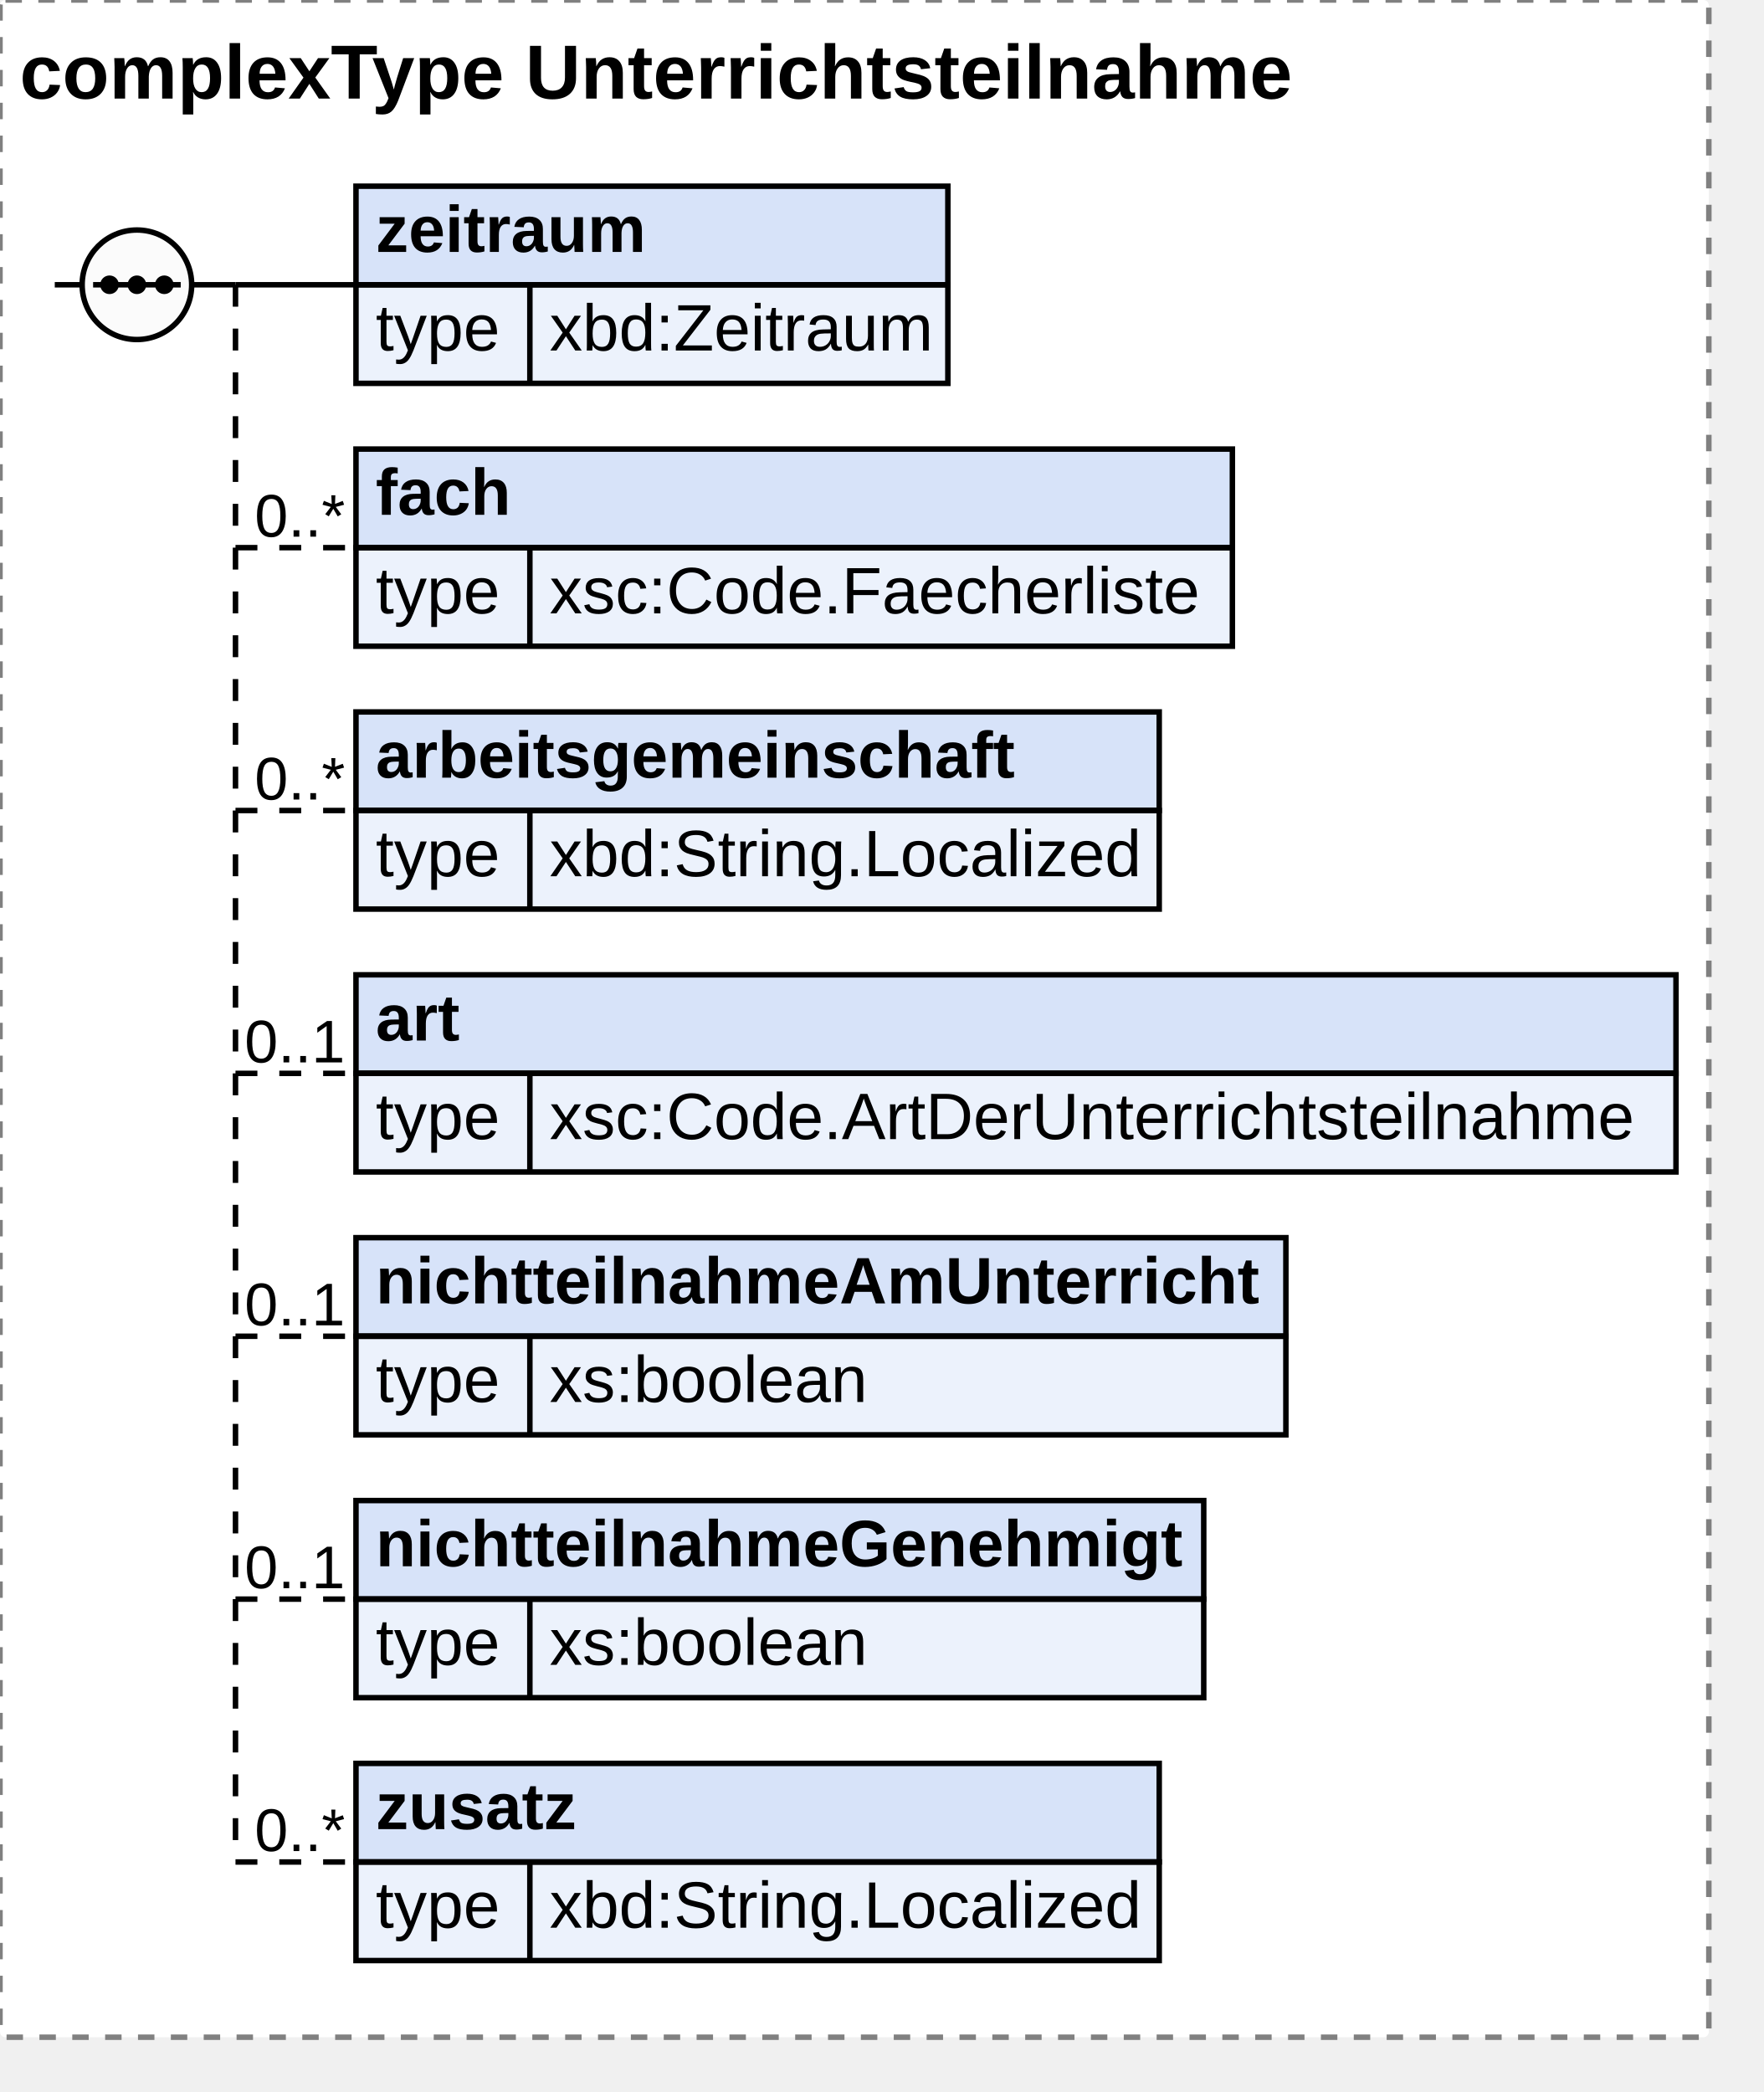
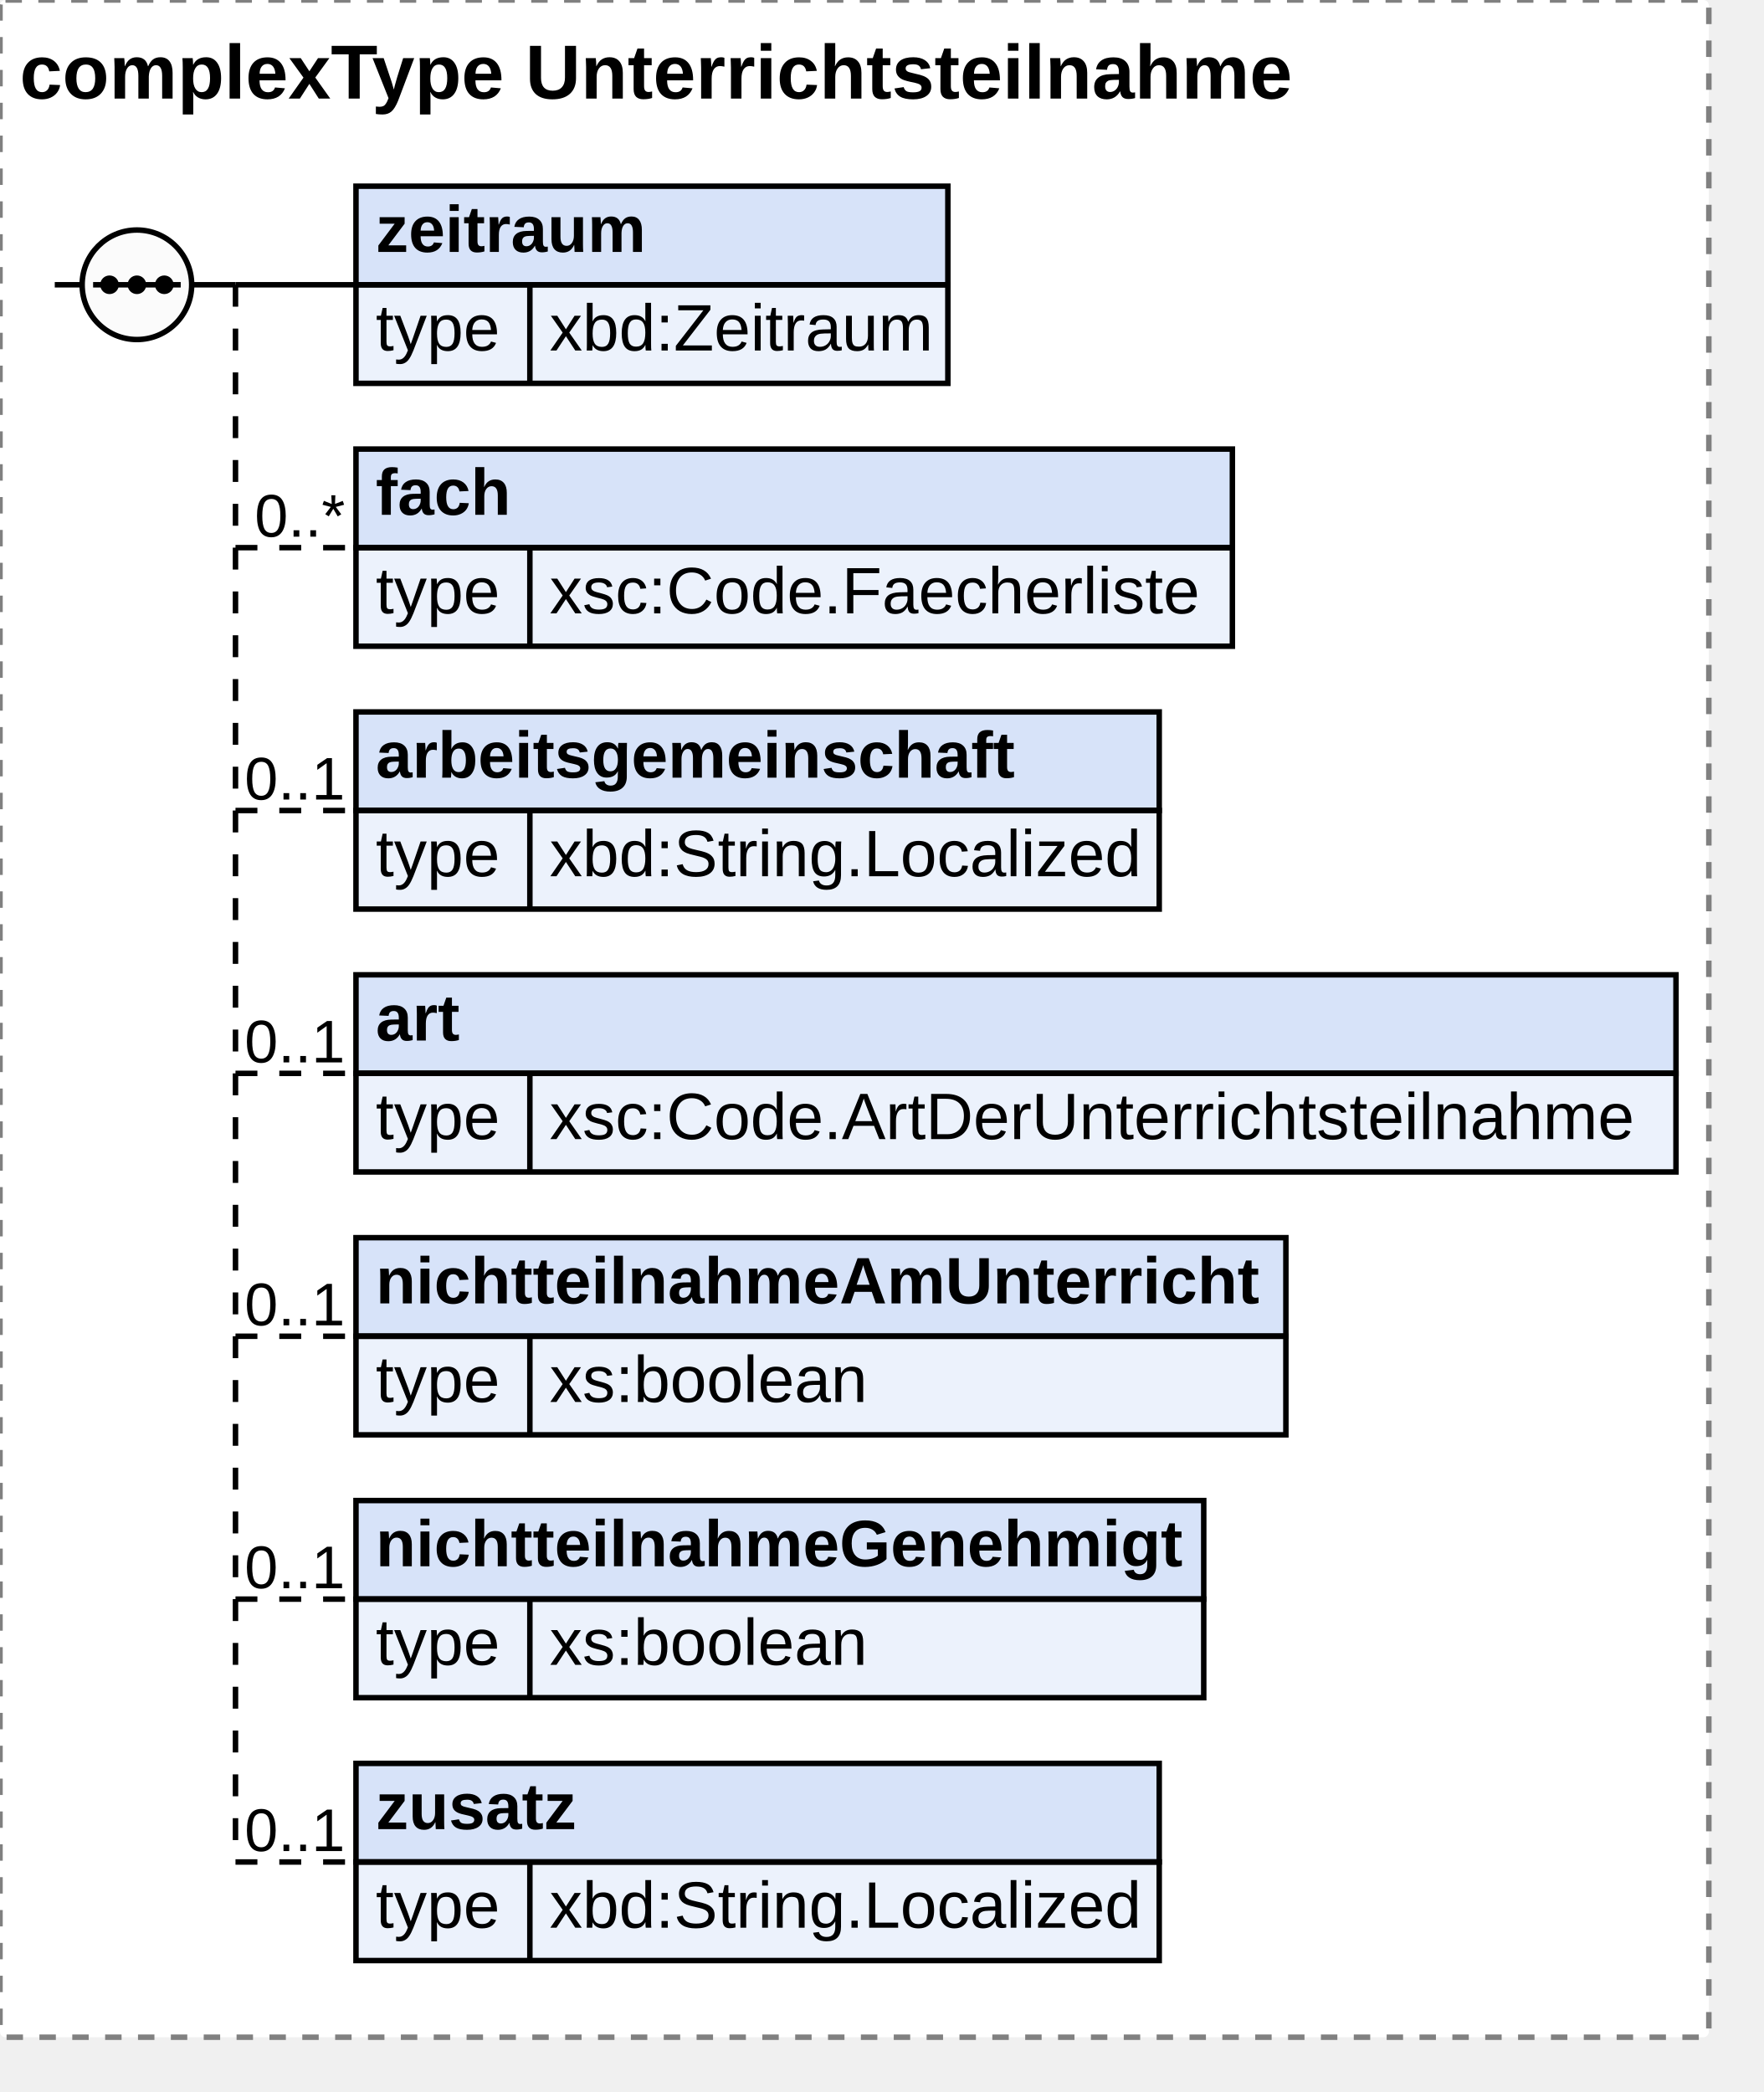
<svg xmlns="http://www.w3.org/2000/svg" width="322.031" height="382">
  <defs>
    <style type="text/css">
                        text {
                            font-family: 'Arial';
                            fill: black;
                        }
                        text.at {
                            font-family: 'Arial';
                            fill: rgb(242, 152, 0);
                        }
                        line {
                            stroke: black;
                        }
                        line.type-structure {
                            stroke: black;
                        }
                        line.type-structure-optional {
                            stroke: black;
                            stroke-dasharray: 4, 4;
                        }
                        rect.attribute-upper {
                            stroke: black;
                            fill: rgb(255, 239, 211);
                        }
                        rect.element-upper {
                            stroke: black;
                            fill: rgb(215, 227, 249);
                        }
                        rect.element-lower {
                            stroke: black;
                            fill: rgb(236, 242, 252);
                        }
                        a text {
                            fill: black;
                        } 
                    </style>
  </defs>
  <rect width="312.031" height="372" stroke-dasharray="3,3" rx="1" ry="1" style="stroke: grey;fill: white;" />
  <text font-size="14" x="3.6" y="18" font-weight="bold">complexType Unterrichtsteilnahme</text>
  <g transform="translate(10,34)">
    <g transform="translate(55,0)">
      <rect width="108.078" height="18" class="element-upper" />
      <rect width="108.078" height="18" y="18" class="element-lower" />
      <text font-size="12" x="3.6" y="12" font-weight="bold">zeitraum</text>
      <line x1="0" y1="18" x2="108.078" y2="18" />
      <text font-size="12" fill="grey" x="3.6" y="30">type</text>
      <line x1="31.753" y1="18" x2="31.753" y2="36" />
      <text font-size="12" x="35.353" y="30">xbd:Zeitraum</text>
      <g transform="translate(108.0781,0)" />
    </g>
    <line x1="33" y1="18" x2="55" y2="18" class="type-structure-required" />
    <text font-size="11" fill="black" x="53" y="16" text-anchor="end" />
    <line x1="33" y1="18" x2="33" y2="18" class="type-structure-required" />
    <g transform="translate(55,48)">
      <rect width="160.031" height="18" class="element-upper" />
      <rect width="160.031" height="18" y="18" class="element-lower" />
      <text font-size="12" x="3.6" y="12" font-weight="bold">fach</text>
      <line x1="0" y1="18" x2="160.031" y2="18" />
      <text font-size="12" fill="grey" x="3.6" y="30">type</text>
      <line x1="31.753" y1="18" x2="31.753" y2="36" />
      <text font-size="12" x="35.353" y="30">xsc:Code.Faecherliste</text>
      <g transform="translate(160.0312,0)" />
    </g>
    <line x1="33" y1="66" x2="55" y2="66" class="type-structure-optional" />
    <text font-size="11" fill="black" x="53" y="64" text-anchor="end">0..*</text>
    <line x1="33" y1="18" x2="33" y2="66" class="type-structure-optional" />
    <g transform="translate(55,96)">
      <rect width="146.672" height="18" class="element-upper" />
      <rect width="146.672" height="18" y="18" class="element-lower" />
      <text font-size="12" x="3.6" y="12" font-weight="bold">arbeitsgemeinschaft</text>
      <line x1="0" y1="18" x2="146.672" y2="18" />
      <text font-size="12" fill="grey" x="3.6" y="30">type</text>
      <line x1="31.753" y1="18" x2="31.753" y2="36" />
      <text font-size="12" x="35.353" y="30">xbd:String.Localized</text>
      <g transform="translate(146.6719,0)" />
    </g>
    <line x1="33" y1="114" x2="55" y2="114" class="type-structure-optional" />
-     <text font-size="11" fill="black" x="53" y="112" text-anchor="end">0..*</text>
+     <text font-size="11" fill="black" x="53" y="112" text-anchor="end">0..1</text>
    <line x1="33" y1="66" x2="33" y2="114" class="type-structure-optional" />
    <g transform="translate(55,144)">
      <rect width="241.031" height="18" class="element-upper" />
      <rect width="241.031" height="18" y="18" class="element-lower" />
      <text font-size="12" x="3.6" y="12" font-weight="bold">art</text>
      <line x1="0" y1="18" x2="241.031" y2="18" />
      <text font-size="12" fill="grey" x="3.6" y="30">type</text>
      <line x1="31.753" y1="18" x2="31.753" y2="36" />
      <text font-size="12" x="35.353" y="30">xsc:Code.ArtDerUnterrichtsteilnahme</text>
      <g transform="translate(241.0312,0)" />
    </g>
    <line x1="33" y1="162" x2="55" y2="162" class="type-structure-optional" />
    <text font-size="11" fill="black" x="53" y="160" text-anchor="end">0..1</text>
    <line x1="33" y1="114" x2="33" y2="162" class="type-structure-optional" />
    <g transform="translate(55,192)">
      <rect width="169.8" height="18" class="element-upper" />
      <rect width="169.8" height="18" y="18" class="element-lower" />
      <text font-size="12" x="3.6" y="12" font-weight="bold">nichtteilnahmeAmUnterricht</text>
      <line x1="0" y1="18" x2="169.8" y2="18" />
      <text font-size="12" fill="grey" x="3.6" y="30">type</text>
      <line x1="31.753" y1="18" x2="31.753" y2="36" />
      <text font-size="12" x="35.353" y="30">xs:boolean</text>
      <g transform="translate(169.8,0)" />
    </g>
    <line x1="33" y1="210" x2="55" y2="210" class="type-structure-optional" />
    <text font-size="11" fill="black" x="53" y="208" text-anchor="end">0..1</text>
    <line x1="33" y1="162" x2="33" y2="210" class="type-structure-optional" />
    <g transform="translate(55,240)">
      <rect width="154.8" height="18" class="element-upper" />
      <rect width="154.8" height="18" y="18" class="element-lower" />
      <text font-size="12" x="3.6" y="12" font-weight="bold">nichtteilnahmeGenehmigt</text>
      <line x1="0" y1="18" x2="154.8" y2="18" />
      <text font-size="12" fill="grey" x="3.6" y="30">type</text>
      <line x1="31.753" y1="18" x2="31.753" y2="36" />
      <text font-size="12" x="35.353" y="30">xs:boolean</text>
      <g transform="translate(154.8,0)" />
    </g>
    <line x1="33" y1="258" x2="55" y2="258" class="type-structure-optional" />
    <text font-size="11" fill="black" x="53" y="256" text-anchor="end">0..1</text>
    <line x1="33" y1="210" x2="33" y2="258" class="type-structure-optional" />
    <g transform="translate(55,288)">
      <rect width="146.672" height="18" class="element-upper" />
      <rect width="146.672" height="18" y="18" class="element-lower" />
      <text font-size="12" x="3.6" y="12" font-weight="bold">zusatz</text>
      <line x1="0" y1="18" x2="146.672" y2="18" />
      <text font-size="12" fill="grey" x="3.6" y="30">type</text>
      <line x1="31.753" y1="18" x2="31.753" y2="36" />
      <text font-size="12" x="35.353" y="30">xbd:String.Localized</text>
      <g transform="translate(146.6719,0)" />
    </g>
    <line x1="33" y1="306" x2="55" y2="306" class="type-structure-optional" />
-     <text font-size="11" fill="black" x="53" y="304" text-anchor="end">0..*</text>
+     <text font-size="11" fill="black" x="53" y="304" text-anchor="end">0..1</text>
    <line x1="33" y1="258" x2="33" y2="306" class="type-structure-optional" />
    <circle cx="15" cy="18" r="10" stroke="black" fill="rgb(251, 251, 251)" />
    <line x1="0" y1="18" x2="5" y2="18" class="type-structure-required" />
    <line x1="25" y1="18" x2="33" y2="18" class="type-structure-required" />
    <circle cx="10" cy="18" r="1.2" stroke="black" fill="black" />
    <circle cx="15" cy="18" r="1.2" stroke="black" fill="black" />
    <circle cx="20" cy="18" r="1.2" stroke="black" fill="black" />
    <line x1="7" y1="18" x2="23" y2="18" />
  </g>
</svg>
